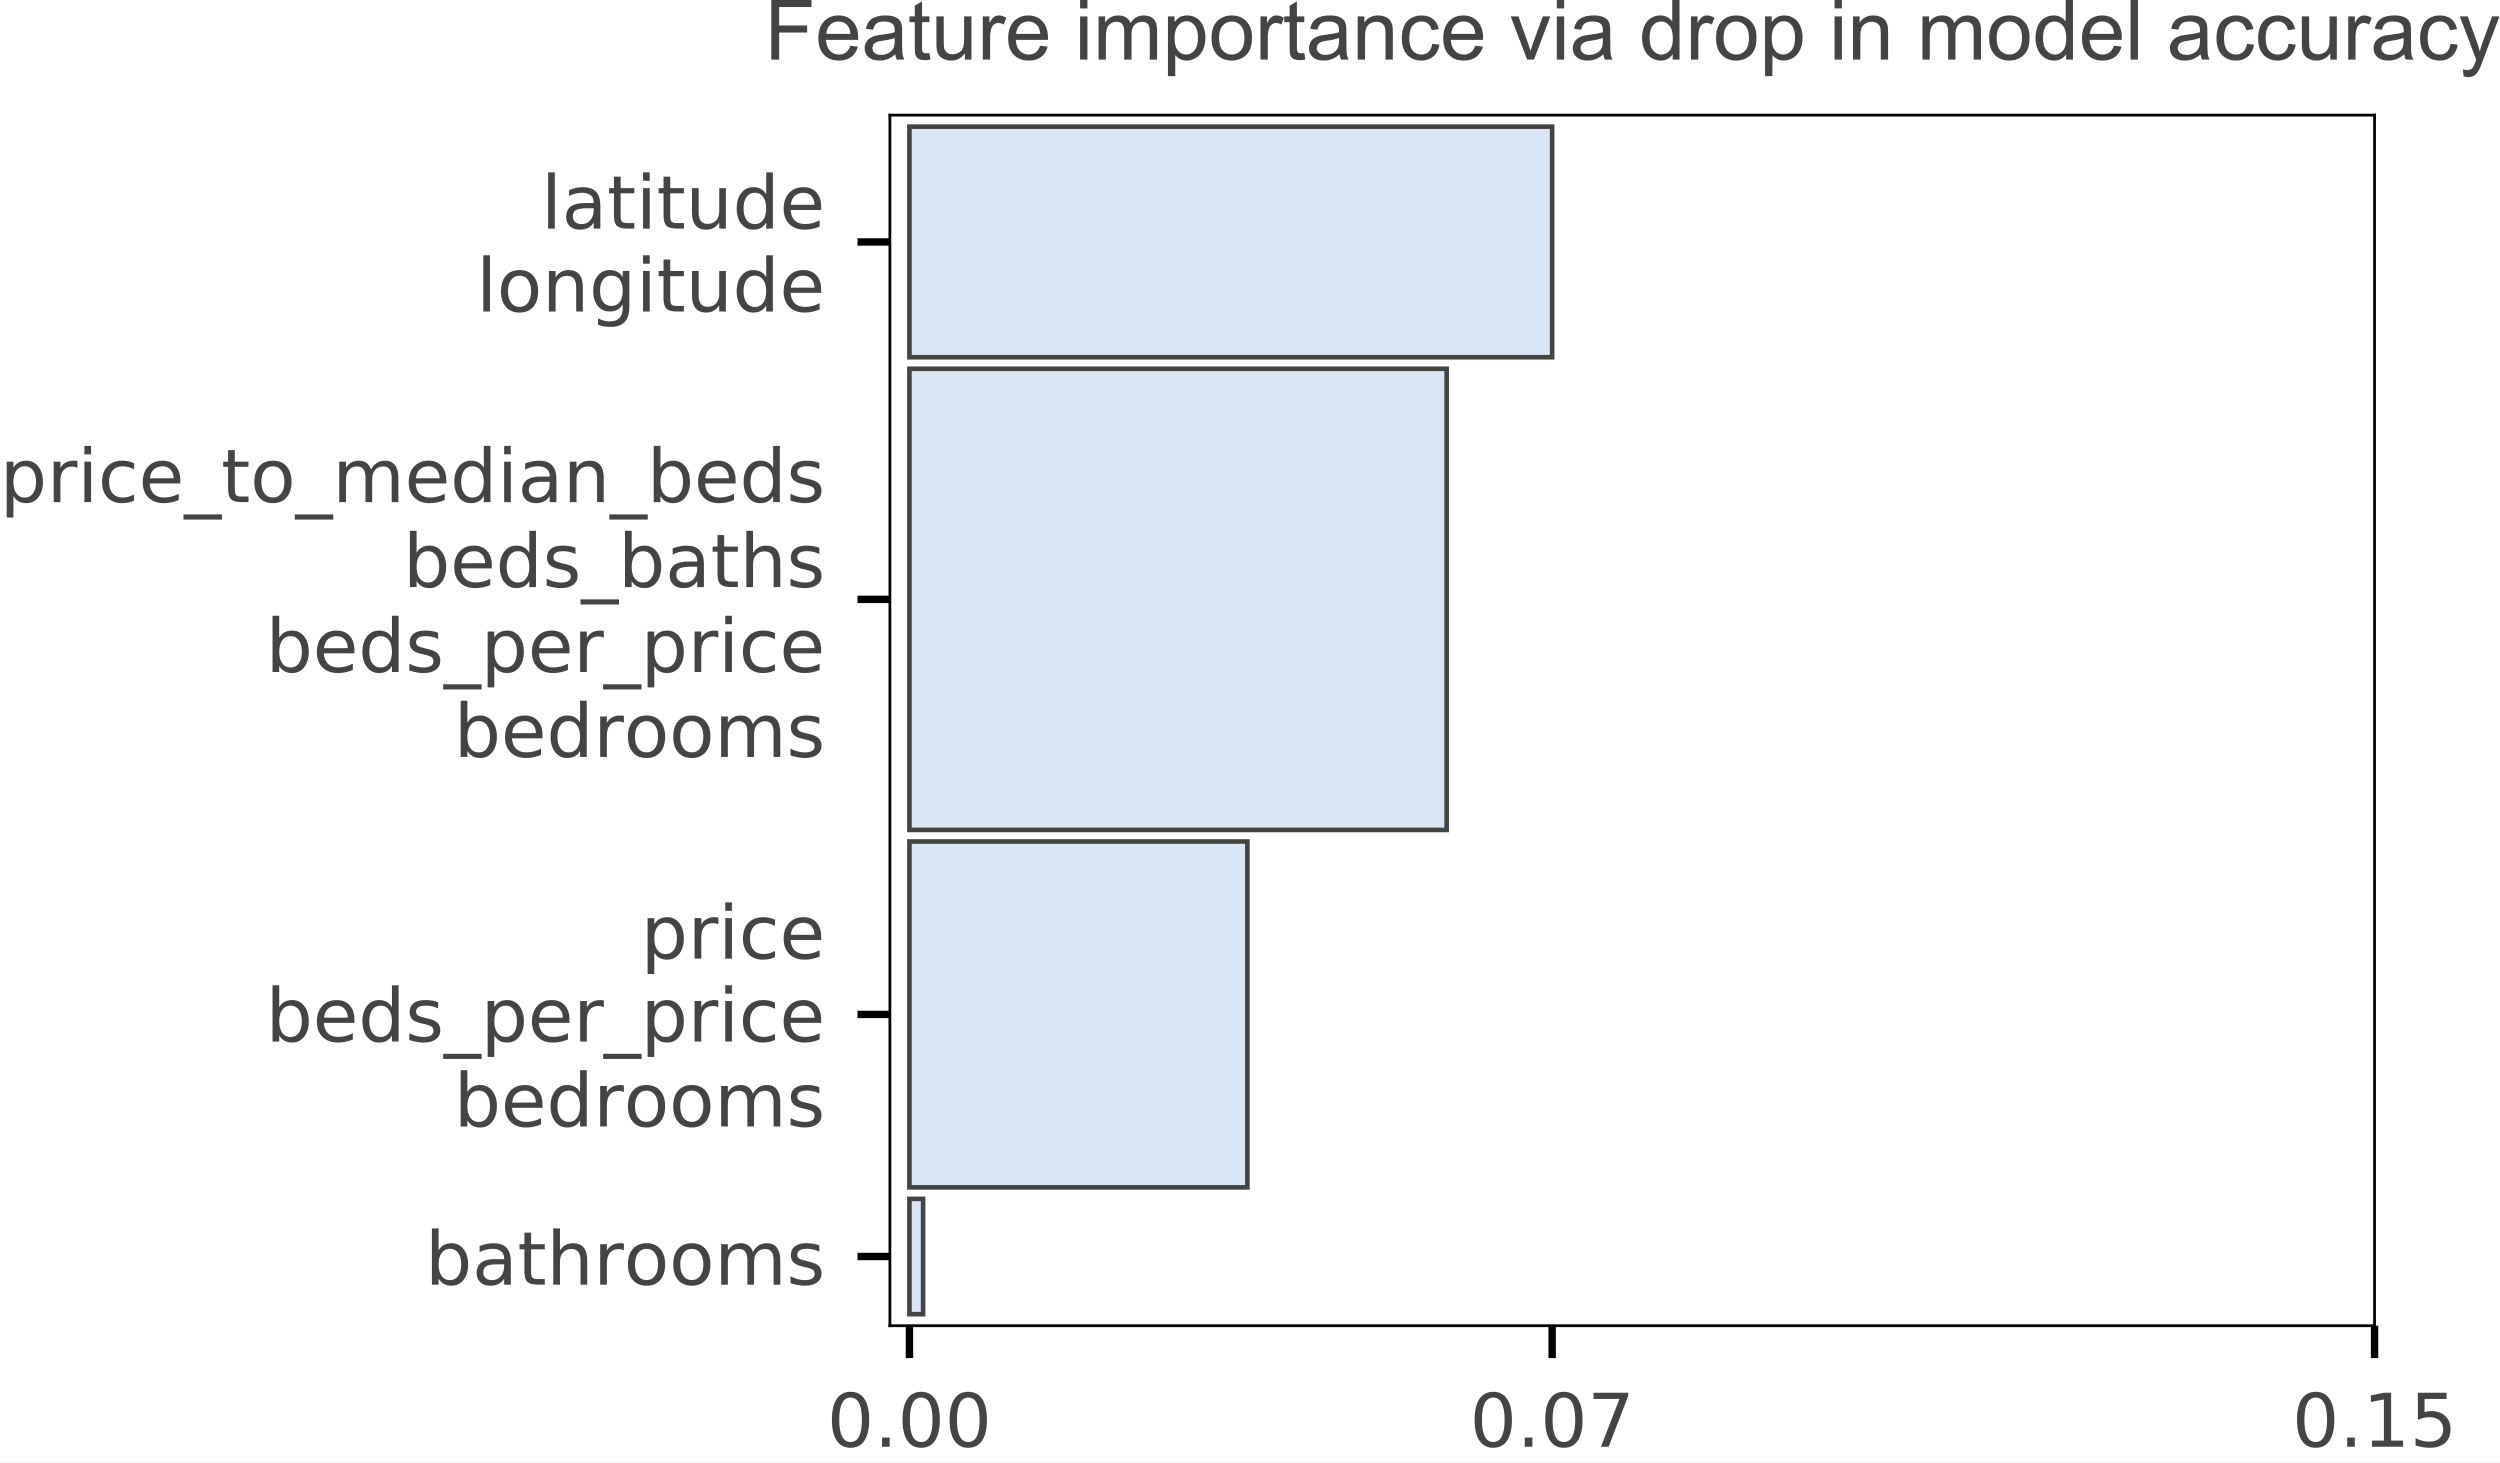
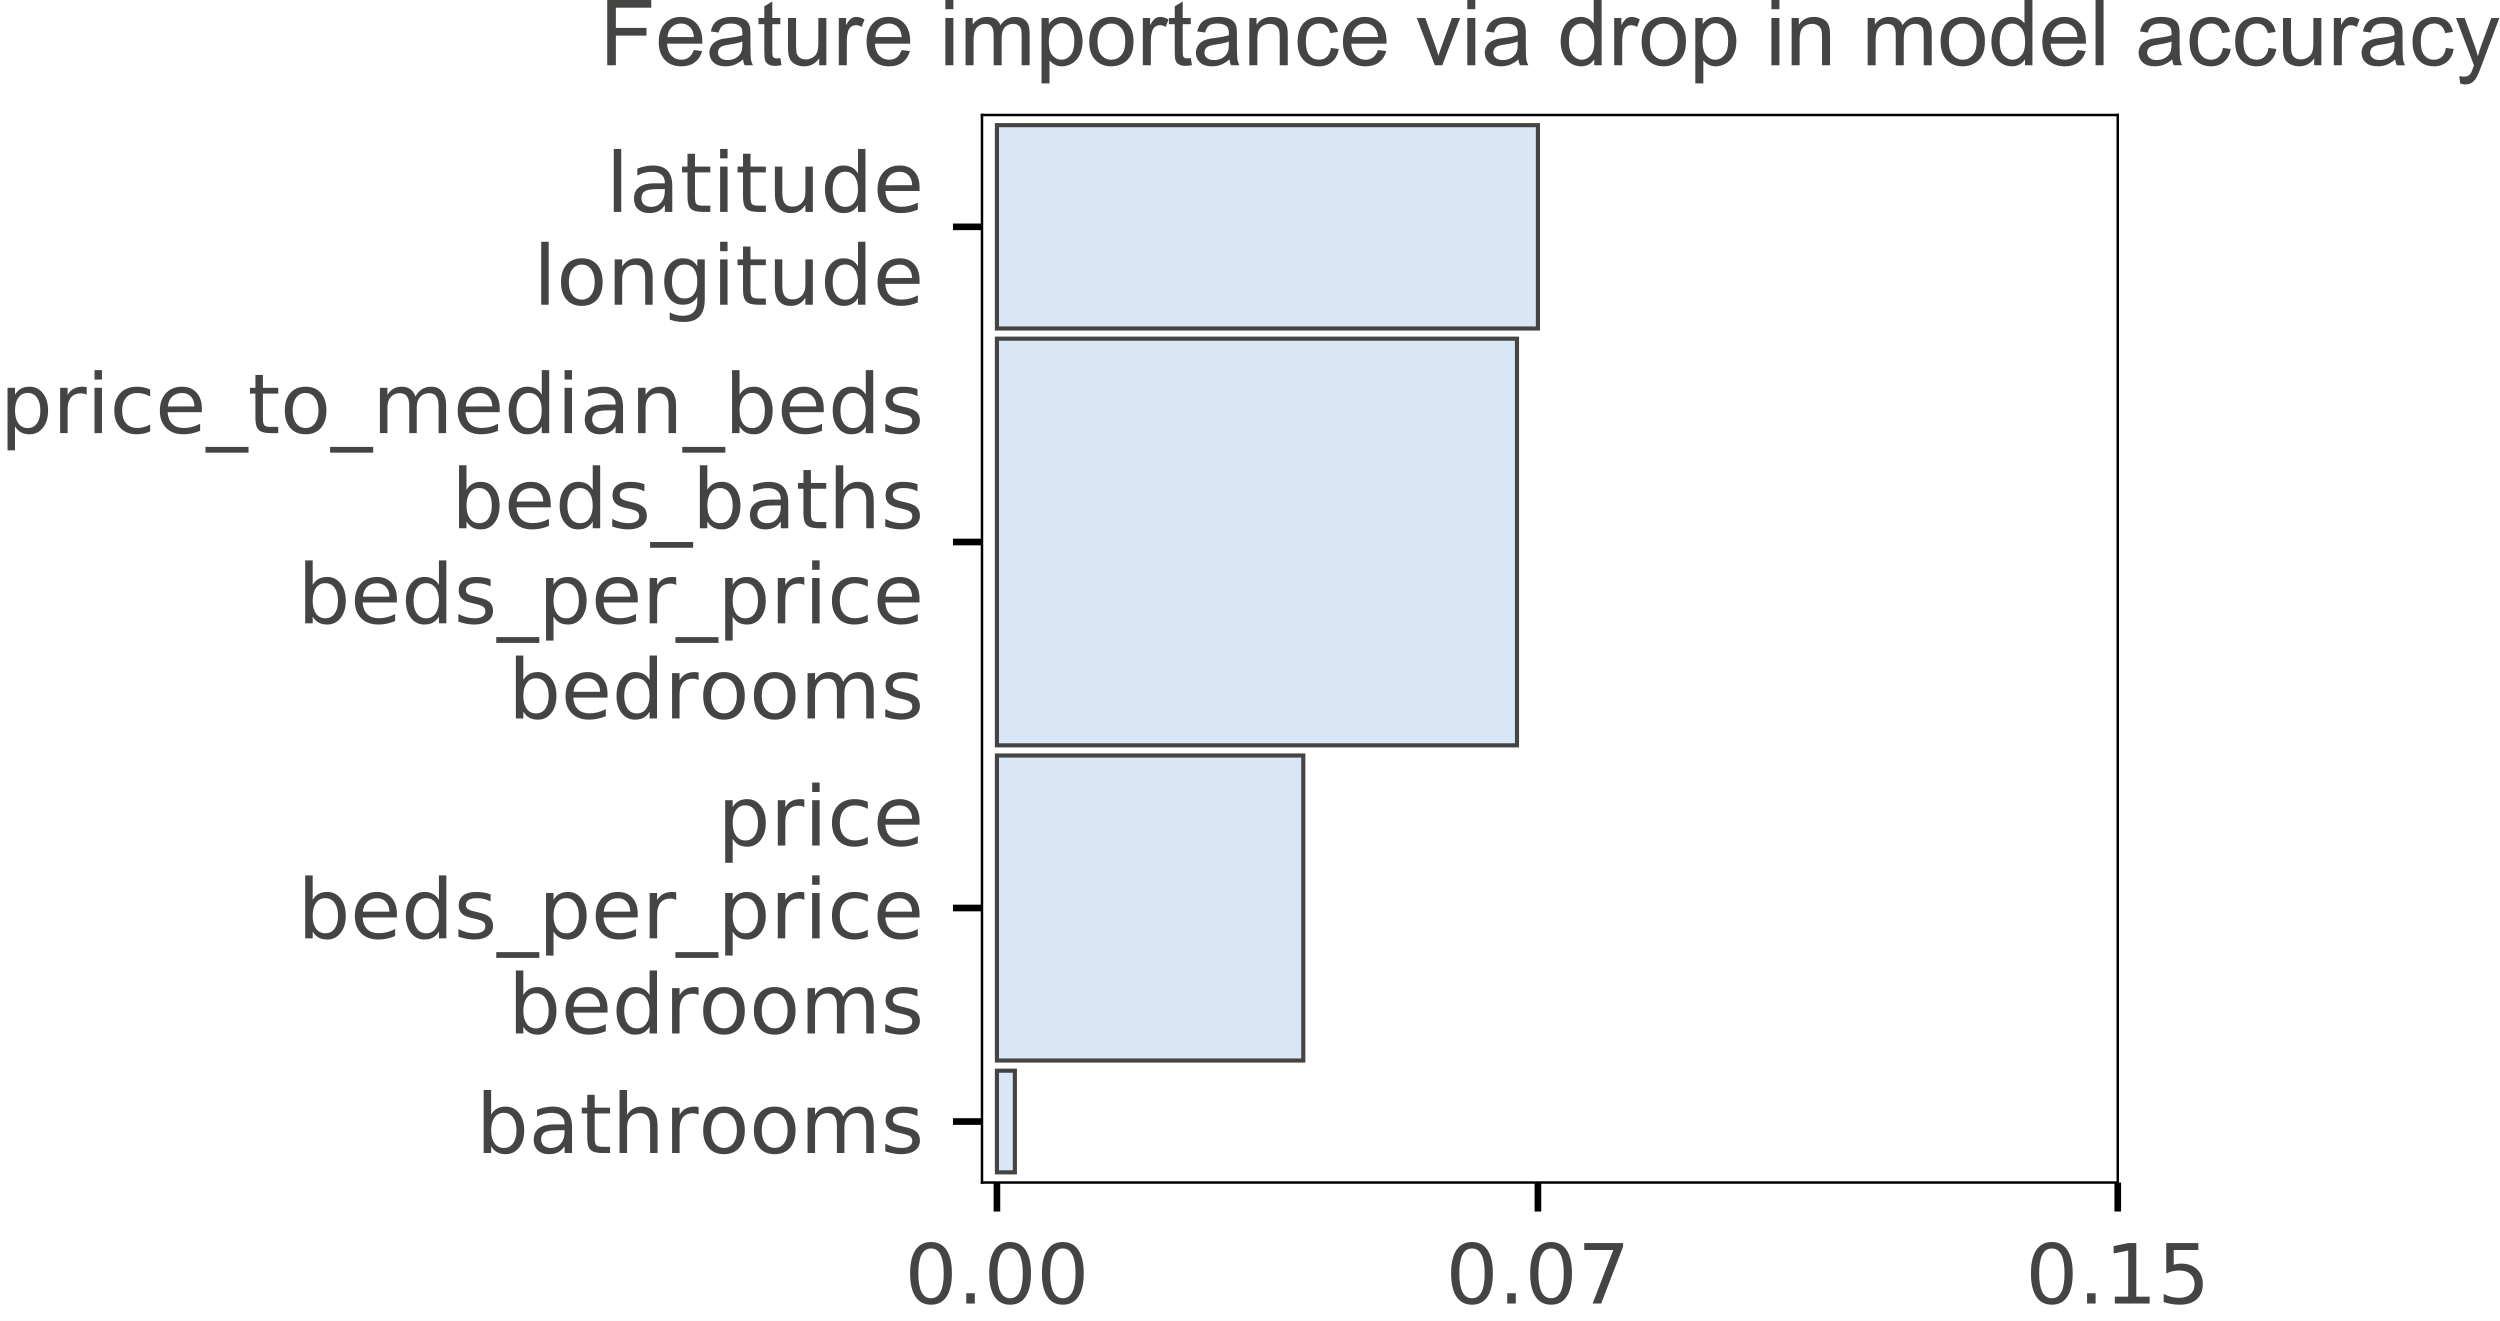
- <svg xmlns="http://www.w3.org/2000/svg" xmlns:xlink="http://www.w3.org/1999/xlink" height="158.025pt" version="1.1" viewBox="0 0 270.198 158.025" width="270.198pt">
+ <svg xmlns="http://www.w3.org/2000/svg" xmlns:xlink="http://www.w3.org/1999/xlink" height="159.345pt" version="1.1" viewBox="0 0 301.615 159.345" width="301.615pt">
  <defs>
    <style type="text/css">
*{stroke-linecap:butt;stroke-linejoin:round;}
  </style>
  </defs>
  <g id="figure_1">
    <g id="patch_1">
-       <path d="M 0 158.025  L 270.198 158.025  L 270.198 0  L 0 0  z " style="fill:#ffffff;" />
+       <path d="M 0 159.345  L 301.615 159.345  L 301.615 0  L 0 0  z " style="fill:#ffffff;" />
    </g>
    <g id="axes_1">
      <g id="patch_2">
-         <path d="M 96.179 143.282  L 256.641 143.282  L 256.641 12.442  L 96.179 12.442  z " style="fill:#ffffff;" />
+         <path d="M 118.473 142.667  L 255.498 142.667  L 255.498 13.874  L 118.473 13.874  z " style="fill:#ffffff;" />
      </g>
      <g id="patch_3">
-         <path clip-path="url(#p65ffe3d704)" d="M 98.29 13.688  L 167.753 13.688  L 167.753 38.61  L 98.29 38.61  z " style="fill:#d9e6f5;stroke:#444443;stroke-linejoin:miter;stroke-width:0.5;" />
+         <path clip-path="url(#p3dad3e5106)" d="M 120.276 15.1  L 185.544 15.1  L 185.544 39.632  L 120.276 39.632  z " style="fill:#d9e6f5;stroke:#444443;stroke-linejoin:miter;stroke-width:0.5;" />
      </g>
      <g id="patch_4">
-         <path clip-path="url(#p65ffe3d704)" d="M 98.29 39.856  L 156.352 39.856  L 156.352 89.7  L 98.29 89.7  z " style="fill:#d9e6f5;stroke:#444443;stroke-linejoin:miter;stroke-width:0.5;" />
+         <path clip-path="url(#p3dad3e5106)" d="M 120.276 40.859  L 183.019 40.859  L 183.019 89.923  L 120.276 89.923  z " style="fill:#d9e6f5;stroke:#444443;stroke-linejoin:miter;stroke-width:0.5;" />
      </g>
      <g id="patch_5">
-         <path clip-path="url(#p65ffe3d704)" d="M 98.29 90.946  L 134.816 90.946  L 134.816 128.329  L 98.29 128.329  z " style="fill:#d9e6f5;stroke:#444443;stroke-linejoin:miter;stroke-width:0.5;" />
+         <path clip-path="url(#p3dad3e5106)" d="M 120.276 91.149  L 157.237 91.149  L 157.237 127.948  L 120.276 127.948  z " style="fill:#d9e6f5;stroke:#444443;stroke-linejoin:miter;stroke-width:0.5;" />
      </g>
      <g id="patch_6">
-         <path clip-path="url(#p65ffe3d704)" d="M 98.29 129.575  L 99.768 129.575  L 99.768 142.036  L 98.29 142.036  z " style="fill:#d9e6f5;stroke:#444443;stroke-linejoin:miter;stroke-width:0.5;" />
+         <path clip-path="url(#p3dad3e5106)" d="M 120.276 129.174  L 122.44 129.174  L 122.44 141.44  L 120.276 141.44  z " style="fill:#d9e6f5;stroke:#444443;stroke-linejoin:miter;stroke-width:0.5;" />
      </g>
      <g id="matplotlib.axis_1">
        <g id="xtick_1">
          <g id="line2d_1">
            <defs>
-               <path d="M 0 0  L 0 3.5  " id="m98c0cd7835" style="stroke:#000000;stroke-width:0.8;" />
-             </defs>
-             <g>
-               <use style="stroke:#000000;stroke-width:0.8;" x="98.29" xlink:href="#m98c0cd7835" y="143.282" />
+               <path d="M 0 0  L 0 3.5  " id="m9b9cb03429" style="stroke:#000000;stroke-width:0.8;" />
+             </defs>
+             <g>
+               <use style="stroke:#000000;stroke-width:0.8;" x="120.276" xlink:href="#m9b9cb03429" y="142.667" />
            </g>
          </g>
          <g id="text_1">
            <defs>
              <path d="M 31.781 66.406  Q 24.172 66.406 20.328 58.906  Q 16.5 51.422 16.5 36.375  Q 16.5 21.391 20.328 13.891  Q 24.172 6.391 31.781 6.391  Q 39.453 6.391 43.281 13.891  Q 47.125 21.391 47.125 36.375  Q 47.125 51.422 43.281 58.906  Q 39.453 66.406 31.781 66.406  z M 31.781 74.219  Q 44.047 74.219 50.516 64.516  Q 56.984 54.828 56.984 36.375  Q 56.984 17.969 50.516 8.266  Q 44.047 -1.422 31.781 -1.422  Q 19.531 -1.422 13.062 8.266  Q 6.594 17.969 6.594 36.375  Q 6.594 54.828 13.062 64.516  Q 19.531 74.219 31.781 74.219  z " id="DejaVuSans-30" />
              <path d="M 10.688 12.406  L 21 12.406  L 21 0  L 10.688 0  z " id="DejaVuSans-2e" />
            </defs>
-             <g style="fill:#444443;" transform="translate(89.38385 156.3608)scale(0.08 -0.08)">
+             <g style="fill:#444443;" transform="translate(109.1436 157.2652)scale(0.1 -0.1)">
              <use xlink:href="#DejaVuSans-30" />
              <use x="63.623" xlink:href="#DejaVuSans-2e" />
              <use x="95.41" xlink:href="#DejaVuSans-30" />
              <use x="159.033" xlink:href="#DejaVuSans-30" />
            </g>
          </g>
        </g>
        <g id="xtick_2">
          <g id="line2d_2">
            <g>
-               <use style="stroke:#000000;stroke-width:0.8;" x="167.753" xlink:href="#m98c0cd7835" y="143.282" />
+               <use style="stroke:#000000;stroke-width:0.8;" x="185.544" xlink:href="#m9b9cb03429" y="142.667" />
            </g>
          </g>
          <g id="text_2">
            <defs>
              <path d="M 8.203 72.906  L 55.078 72.906  L 55.078 68.703  L 28.609 0  L 18.312 0  L 43.219 64.594  L 8.203 64.594  z " id="DejaVuSans-37" />
            </defs>
-             <g style="fill:#444443;" transform="translate(158.8472 156.3608)scale(0.08 -0.08)">
+             <g style="fill:#444443;" transform="translate(174.4108 157.2652)scale(0.1 -0.1)">
              <use xlink:href="#DejaVuSans-30" />
              <use x="63.623" xlink:href="#DejaVuSans-2e" />
              <use x="95.41" xlink:href="#DejaVuSans-30" />
              <use x="159.033" xlink:href="#DejaVuSans-37" />
            </g>
          </g>
        </g>
        <g id="xtick_3">
          <g id="line2d_3">
            <g>
-               <use style="stroke:#000000;stroke-width:0.8;" x="256.641" xlink:href="#m98c0cd7835" y="143.282" />
+               <use style="stroke:#000000;stroke-width:0.8;" x="255.498" xlink:href="#m9b9cb03429" y="142.667" />
            </g>
          </g>
          <g id="text_3">
            <defs>
              <path d="M 12.406 8.297  L 28.516 8.297  L 28.516 63.922  L 10.984 60.406  L 10.984 69.391  L 28.422 72.906  L 38.281 72.906  L 38.281 8.297  L 54.391 8.297  L 54.391 0  L 12.406 0  z " id="DejaVuSans-31" />
              <path d="M 10.797 72.906  L 49.516 72.906  L 49.516 64.594  L 19.828 64.594  L 19.828 46.734  Q 21.969 47.469 24.109 47.828  Q 26.266 48.188 28.422 48.188  Q 40.625 48.188 47.75 41.5  Q 54.891 34.812 54.891 23.391  Q 54.891 11.625 47.562 5.094  Q 40.234 -1.422 26.906 -1.422  Q 22.312 -1.422 17.547 -0.641  Q 12.797 0.141 7.719 1.703  L 7.719 11.625  Q 12.109 9.234 16.797 8.062  Q 21.484 6.891 26.703 6.891  Q 35.156 6.891 40.078 11.328  Q 45.016 15.766 45.016 23.391  Q 45.016 31 40.078 35.438  Q 35.156 39.891 26.703 39.891  Q 22.75 39.891 18.812 39.016  Q 14.891 38.141 10.797 36.281  z " id="DejaVuSans-35" />
            </defs>
-             <g style="fill:#444443;" transform="translate(247.735 156.3608)scale(0.08 -0.08)">
+             <g style="fill:#444443;" transform="translate(244.3656 157.2652)scale(0.1 -0.1)">
              <use xlink:href="#DejaVuSans-30" />
              <use x="63.623" xlink:href="#DejaVuSans-2e" />
              <use x="95.41" xlink:href="#DejaVuSans-31" />
              <use x="159.033" xlink:href="#DejaVuSans-35" />
            </g>
          </g>
        </g>
      </g>
      <g id="matplotlib.axis_2">
        <g id="ytick_1">
          <g id="line2d_4">
            <defs>
-               <path d="M 0 0  L -3.5 0  " id="md4b5f96094" style="stroke:#000000;stroke-width:0.8;" />
-             </defs>
-             <g>
-               <use style="stroke:#000000;stroke-width:0.8;" x="96.179" xlink:href="#md4b5f96094" y="26.149" />
+               <path d="M 0 0  L -3.5 0  " id="ma71570e61f" style="stroke:#000000;stroke-width:0.8;" />
+             </defs>
+             <g>
+               <use style="stroke:#000000;stroke-width:0.8;" x="118.473" xlink:href="#ma71570e61f" y="27.366" />
            </g>
          </g>
          <g id="text_4">
            <defs>
              <path d="M 9.422 75.984  L 18.406 75.984  L 18.406 0  L 9.422 0  z " id="DejaVuSans-6c" />
              <path d="M 34.281 27.484  Q 23.391 27.484 19.188 25  Q 14.984 22.516 14.984 16.5  Q 14.984 11.719 18.141 8.906  Q 21.297 6.109 26.703 6.109  Q 34.188 6.109 38.703 11.406  Q 43.219 16.703 43.219 25.484  L 43.219 27.484  z M 52.203 31.203  L 52.203 0  L 43.219 0  L 43.219 8.297  Q 40.141 3.328 35.547 0.953  Q 30.953 -1.422 24.312 -1.422  Q 15.922 -1.422 10.953 3.297  Q 6 8.016 6 15.922  Q 6 25.141 12.172 29.828  Q 18.359 34.516 30.609 34.516  L 43.219 34.516  L 43.219 35.406  Q 43.219 41.609 39.141 45  Q 35.062 48.391 27.688 48.391  Q 23 48.391 18.547 47.266  Q 14.109 46.141 10.016 43.891  L 10.016 52.203  Q 14.938 54.109 19.578 55.047  Q 24.219 56 28.609 56  Q 40.484 56 46.344 49.844  Q 52.203 43.703 52.203 31.203  z " id="DejaVuSans-61" />
              <path d="M 18.312 70.219  L 18.312 54.688  L 36.812 54.688  L 36.812 47.703  L 18.312 47.703  L 18.312 18.016  Q 18.312 11.328 20.141 9.422  Q 21.969 7.516 27.594 7.516  L 36.812 7.516  L 36.812 0  L 27.594 0  Q 17.188 0 13.234 3.875  Q 9.281 7.766 9.281 18.016  L 9.281 47.703  L 2.688 47.703  L 2.688 54.688  L 9.281 54.688  L 9.281 70.219  z " id="DejaVuSans-74" />
              <path d="M 9.422 54.688  L 18.406 54.688  L 18.406 0  L 9.422 0  z M 9.422 75.984  L 18.406 75.984  L 18.406 64.594  L 9.422 64.594  z " id="DejaVuSans-69" />
              <path d="M 8.5 21.578  L 8.5 54.688  L 17.484 54.688  L 17.484 21.922  Q 17.484 14.156 20.5 10.266  Q 23.531 6.391 29.594 6.391  Q 36.859 6.391 41.078 11.031  Q 45.312 15.672 45.312 23.688  L 45.312 54.688  L 54.297 54.688  L 54.297 0  L 45.312 0  L 45.312 8.406  Q 42.047 3.422 37.719 1  Q 33.406 -1.422 27.688 -1.422  Q 18.266 -1.422 13.375 4.438  Q 8.5 10.297 8.5 21.578  z M 31.109 56  z " id="DejaVuSans-75" />
              <path d="M 45.406 46.391  L 45.406 75.984  L 54.391 75.984  L 54.391 0  L 45.406 0  L 45.406 8.203  Q 42.578 3.328 38.25 0.953  Q 33.938 -1.422 27.875 -1.422  Q 17.969 -1.422 11.734 6.484  Q 5.516 14.406 5.516 27.297  Q 5.516 40.188 11.734 48.094  Q 17.969 56 27.875 56  Q 33.938 56 38.25 53.625  Q 42.578 51.266 45.406 46.391  z M 14.797 27.297  Q 14.797 17.391 18.875 11.75  Q 22.953 6.109 30.078 6.109  Q 37.203 6.109 41.297 11.75  Q 45.406 17.391 45.406 27.297  Q 45.406 37.203 41.297 42.844  Q 37.203 48.484 30.078 48.484  Q 22.953 48.484 18.875 42.844  Q 14.797 37.203 14.797 27.297  z " id="DejaVuSans-64" />
              <path d="M 56.203 29.594  L 56.203 25.203  L 14.891 25.203  Q 15.484 15.922 20.484 11.062  Q 25.484 6.203 34.422 6.203  Q 39.594 6.203 44.453 7.469  Q 49.312 8.734 54.109 11.281  L 54.109 2.781  Q 49.266 0.734 44.188 -0.344  Q 39.109 -1.422 33.891 -1.422  Q 20.797 -1.422 13.156 6.188  Q 5.516 13.812 5.516 26.812  Q 5.516 40.234 12.766 48.109  Q 20.016 56 32.328 56  Q 43.359 56 49.781 48.891  Q 56.203 41.797 56.203 29.594  z M 47.219 32.234  Q 47.125 39.594 43.094 43.984  Q 39.062 48.391 32.422 48.391  Q 24.906 48.391 20.391 44.141  Q 15.875 39.891 15.188 32.172  z " id="DejaVuSans-65" />
            </defs>
-             <g style="fill:#444443;" transform="translate(58.4875 24.70933)scale(0.08 -0.08)">
+             <g style="fill:#444443;" transform="translate(73.10938 25.56652)scale(0.1 -0.1)">
              <use xlink:href="#DejaVuSans-6c" />
              <use x="27.783" xlink:href="#DejaVuSans-61" />
              <use x="89.062" xlink:href="#DejaVuSans-74" />
              <use x="128.271" xlink:href="#DejaVuSans-69" />
              <use x="156.055" xlink:href="#DejaVuSans-74" />
              <use x="195.264" xlink:href="#DejaVuSans-75" />
              <use x="258.643" xlink:href="#DejaVuSans-64" />
              <use x="322.119" xlink:href="#DejaVuSans-65" />
            </g>
            <defs>
              <path d="M 30.609 48.391  Q 23.391 48.391 19.188 42.75  Q 14.984 37.109 14.984 27.297  Q 14.984 17.484 19.156 11.844  Q 23.344 6.203 30.609 6.203  Q 37.797 6.203 41.984 11.859  Q 46.188 17.531 46.188 27.297  Q 46.188 37.016 41.984 42.703  Q 37.797 48.391 30.609 48.391  z M 30.609 56  Q 42.328 56 49.016 48.375  Q 55.719 40.766 55.719 27.297  Q 55.719 13.875 49.016 6.219  Q 42.328 -1.422 30.609 -1.422  Q 18.844 -1.422 12.172 6.219  Q 5.516 13.875 5.516 27.297  Q 5.516 40.766 12.172 48.375  Q 18.844 56 30.609 56  z " id="DejaVuSans-6f" />
              <path d="M 54.891 33.016  L 54.891 0  L 45.906 0  L 45.906 32.719  Q 45.906 40.484 42.875 44.328  Q 39.844 48.188 33.797 48.188  Q 26.516 48.188 22.312 43.547  Q 18.109 38.922 18.109 30.906  L 18.109 0  L 9.078 0  L 9.078 54.688  L 18.109 54.688  L 18.109 46.188  Q 21.344 51.125 25.703 53.562  Q 30.078 56 35.797 56  Q 45.219 56 50.047 50.172  Q 54.891 44.344 54.891 33.016  z " id="DejaVuSans-6e" />
              <path d="M 45.406 27.984  Q 45.406 37.75 41.375 43.109  Q 37.359 48.484 30.078 48.484  Q 22.859 48.484 18.828 43.109  Q 14.797 37.75 14.797 27.984  Q 14.797 18.266 18.828 12.891  Q 22.859 7.516 30.078 7.516  Q 37.359 7.516 41.375 12.891  Q 45.406 18.266 45.406 27.984  z M 54.391 6.781  Q 54.391 -7.172 48.188 -13.984  Q 42 -20.797 29.203 -20.797  Q 24.469 -20.797 20.266 -20.094  Q 16.062 -19.391 12.109 -17.922  L 12.109 -9.188  Q 16.062 -11.328 19.922 -12.344  Q 23.781 -13.375 27.781 -13.375  Q 36.625 -13.375 41.016 -8.766  Q 45.406 -4.156 45.406 5.172  L 45.406 9.625  Q 42.625 4.781 38.281 2.391  Q 33.938 0 27.875 0  Q 17.828 0 11.672 7.656  Q 5.516 15.328 5.516 27.984  Q 5.516 40.672 11.672 48.328  Q 17.828 56 27.875 56  Q 33.938 56 38.281 53.609  Q 42.625 51.219 45.406 46.391  L 45.406 54.688  L 54.391 54.688  z " id="DejaVuSans-67" />
            </defs>
-             <g style="fill:#444443;" transform="translate(51.4825 33.66758)scale(0.08 -0.08)">
+             <g style="fill:#444443;" transform="translate(64.35313 36.76433)scale(0.1 -0.1)">
              <use xlink:href="#DejaVuSans-6c" />
              <use x="27.783" xlink:href="#DejaVuSans-6f" />
              <use x="88.965" xlink:href="#DejaVuSans-6e" />
              <use x="152.344" xlink:href="#DejaVuSans-67" />
              <use x="215.82" xlink:href="#DejaVuSans-69" />
              <use x="243.604" xlink:href="#DejaVuSans-74" />
              <use x="282.812" xlink:href="#DejaVuSans-75" />
              <use x="346.191" xlink:href="#DejaVuSans-64" />
              <use x="409.668" xlink:href="#DejaVuSans-65" />
            </g>
          </g>
        </g>
        <g id="ytick_2">
          <g id="line2d_5">
            <g>
-               <use style="stroke:#000000;stroke-width:0.8;" x="96.179" xlink:href="#md4b5f96094" y="64.778" />
+               <use style="stroke:#000000;stroke-width:0.8;" x="118.473" xlink:href="#ma71570e61f" y="65.391" />
            </g>
          </g>
          <g id="text_5">
            <defs>
              <path d="M 18.109 8.203  L 18.109 -20.797  L 9.078 -20.797  L 9.078 54.688  L 18.109 54.688  L 18.109 46.391  Q 20.953 51.266 25.266 53.625  Q 29.594 56 35.594 56  Q 45.562 56 51.781 48.094  Q 58.016 40.188 58.016 27.297  Q 58.016 14.406 51.781 6.484  Q 45.562 -1.422 35.594 -1.422  Q 29.594 -1.422 25.266 0.953  Q 20.953 3.328 18.109 8.203  z M 48.688 27.297  Q 48.688 37.203 44.609 42.844  Q 40.531 48.484 33.406 48.484  Q 26.266 48.484 22.188 42.844  Q 18.109 37.203 18.109 27.297  Q 18.109 17.391 22.188 11.75  Q 26.266 6.109 33.406 6.109  Q 40.531 6.109 44.609 11.75  Q 48.688 17.391 48.688 27.297  z " id="DejaVuSans-70" />
              <path d="M 41.109 46.297  Q 39.594 47.172 37.812 47.578  Q 36.031 48 33.891 48  Q 26.266 48 22.188 43.047  Q 18.109 38.094 18.109 28.812  L 18.109 0  L 9.078 0  L 9.078 54.688  L 18.109 54.688  L 18.109 46.188  Q 20.953 51.172 25.484 53.578  Q 30.031 56 36.531 56  Q 37.453 56 38.578 55.875  Q 39.703 55.766 41.062 55.516  z " id="DejaVuSans-72" />
              <path d="M 48.781 52.594  L 48.781 44.188  Q 44.969 46.297 41.141 47.344  Q 37.312 48.391 33.406 48.391  Q 24.656 48.391 19.812 42.844  Q 14.984 37.312 14.984 27.297  Q 14.984 17.281 19.812 11.734  Q 24.656 6.203 33.406 6.203  Q 37.312 6.203 41.141 7.25  Q 44.969 8.297 48.781 10.406  L 48.781 2.094  Q 45.016 0.344 40.984 -0.531  Q 36.969 -1.422 32.422 -1.422  Q 20.062 -1.422 12.781 6.344  Q 5.516 14.109 5.516 27.297  Q 5.516 40.672 12.859 48.328  Q 20.219 56 33.016 56  Q 37.156 56 41.109 55.141  Q 45.062 54.297 48.781 52.594  z " id="DejaVuSans-63" />
              <path d="M 50.984 -16.609  L 50.984 -23.578  L -0.984 -23.578  L -0.984 -16.609  z " id="DejaVuSans-5f" />
              <path d="M 52 44.188  Q 55.375 50.25 60.062 53.125  Q 64.75 56 71.094 56  Q 79.641 56 84.281 50.016  Q 88.922 44.047 88.922 33.016  L 88.922 0  L 79.891 0  L 79.891 32.719  Q 79.891 40.578 77.094 44.375  Q 74.312 48.188 68.609 48.188  Q 61.625 48.188 57.562 43.547  Q 53.516 38.922 53.516 30.906  L 53.516 0  L 44.484 0  L 44.484 32.719  Q 44.484 40.625 41.703 44.406  Q 38.922 48.188 33.109 48.188  Q 26.219 48.188 22.156 43.531  Q 18.109 38.875 18.109 30.906  L 18.109 0  L 9.078 0  L 9.078 54.688  L 18.109 54.688  L 18.109 46.188  Q 21.188 51.219 25.484 53.609  Q 29.781 56 35.688 56  Q 41.656 56 45.828 52.969  Q 50 49.953 52 44.188  z " id="DejaVuSans-6d" />
              <path d="M 48.688 27.297  Q 48.688 37.203 44.609 42.844  Q 40.531 48.484 33.406 48.484  Q 26.266 48.484 22.188 42.844  Q 18.109 37.203 18.109 27.297  Q 18.109 17.391 22.188 11.75  Q 26.266 6.109 33.406 6.109  Q 40.531 6.109 44.609 11.75  Q 48.688 17.391 48.688 27.297  z M 18.109 46.391  Q 20.953 51.266 25.266 53.625  Q 29.594 56 35.594 56  Q 45.562 56 51.781 48.094  Q 58.016 40.188 58.016 27.297  Q 58.016 14.406 51.781 6.484  Q 45.562 -1.422 35.594 -1.422  Q 29.594 -1.422 25.266 0.953  Q 20.953 3.328 18.109 8.203  L 18.109 0  L 9.078 0  L 9.078 75.984  L 18.109 75.984  z " id="DejaVuSans-62" />
              <path d="M 44.281 53.078  L 44.281 44.578  Q 40.484 46.531 36.375 47.5  Q 32.281 48.484 27.875 48.484  Q 21.188 48.484 17.844 46.438  Q 14.5 44.391 14.5 40.281  Q 14.5 37.156 16.891 35.375  Q 19.281 33.594 26.516 31.984  L 29.594 31.297  Q 39.156 29.25 43.188 25.516  Q 47.219 21.781 47.219 15.094  Q 47.219 7.469 41.188 3.016  Q 35.156 -1.422 24.609 -1.422  Q 20.219 -1.422 15.453 -0.562  Q 10.688 0.297 5.422 2  L 5.422 11.281  Q 10.406 8.688 15.234 7.391  Q 20.062 6.109 24.812 6.109  Q 31.156 6.109 34.562 8.281  Q 37.984 10.453 37.984 14.406  Q 37.984 18.062 35.516 20.016  Q 33.062 21.969 24.703 23.781  L 21.578 24.516  Q 13.234 26.266 9.516 29.906  Q 5.812 33.547 5.812 39.891  Q 5.812 47.609 11.281 51.797  Q 16.75 56 26.812 56  Q 31.781 56 36.172 55.266  Q 40.578 54.547 44.281 53.078  z " id="DejaVuSans-73" />
            </defs>
-             <g style="fill:#444443;" transform="translate(0 54.26878)scale(0.08 -0.08)">
+             <g style="fill:#444443;" transform="translate(0 52.25428)scale(0.1 -0.1)">
              <use xlink:href="#DejaVuSans-70" />
              <use x="63.477" xlink:href="#DejaVuSans-72" />
              <use x="104.59" xlink:href="#DejaVuSans-69" />
              <use x="132.373" xlink:href="#DejaVuSans-63" />
              <use x="187.354" xlink:href="#DejaVuSans-65" />
              <use x="248.877" xlink:href="#DejaVuSans-5f" />
              <use x="298.877" xlink:href="#DejaVuSans-74" />
              <use x="338.086" xlink:href="#DejaVuSans-6f" />
              <use x="399.268" xlink:href="#DejaVuSans-5f" />
              <use x="449.268" xlink:href="#DejaVuSans-6d" />
              <use x="546.68" xlink:href="#DejaVuSans-65" />
              <use x="608.203" xlink:href="#DejaVuSans-64" />
              <use x="671.68" xlink:href="#DejaVuSans-69" />
              <use x="699.463" xlink:href="#DejaVuSans-61" />
              <use x="760.742" xlink:href="#DejaVuSans-6e" />
              <use x="824.121" xlink:href="#DejaVuSans-5f" />
              <use x="874.121" xlink:href="#DejaVuSans-62" />
              <use x="937.598" xlink:href="#DejaVuSans-65" />
              <use x="999.121" xlink:href="#DejaVuSans-64" />
              <use x="1062.598" xlink:href="#DejaVuSans-73" />
            </g>
            <defs>
              <path d="M 54.891 33.016  L 54.891 0  L 45.906 0  L 45.906 32.719  Q 45.906 40.484 42.875 44.328  Q 39.844 48.188 33.797 48.188  Q 26.516 48.188 22.312 43.547  Q 18.109 38.922 18.109 30.906  L 18.109 0  L 9.078 0  L 9.078 75.984  L 18.109 75.984  L 18.109 46.188  Q 21.344 51.125 25.703 53.562  Q 30.078 56 35.797 56  Q 45.219 56 50.047 50.172  Q 54.891 44.344 54.891 33.016  z " id="DejaVuSans-68" />
            </defs>
-             <g style="fill:#444443;" transform="translate(43.57625 63.44953)scale(0.08 -0.08)">
+             <g style="fill:#444443;" transform="translate(54.47031 63.73022)scale(0.1 -0.1)">
              <use xlink:href="#DejaVuSans-62" />
              <use x="63.477" xlink:href="#DejaVuSans-65" />
              <use x="125" xlink:href="#DejaVuSans-64" />
              <use x="188.477" xlink:href="#DejaVuSans-73" />
              <use x="240.576" xlink:href="#DejaVuSans-5f" />
              <use x="290.576" xlink:href="#DejaVuSans-62" />
              <use x="354.053" xlink:href="#DejaVuSans-61" />
              <use x="415.332" xlink:href="#DejaVuSans-74" />
              <use x="454.541" xlink:href="#DejaVuSans-68" />
              <use x="517.92" xlink:href="#DejaVuSans-73" />
            </g>
-             <g style="fill:#444443;" transform="translate(28.73 72.63028)scale(0.08 -0.08)">
+             <g style="fill:#444443;" transform="translate(35.9125 75.20616)scale(0.1 -0.1)">
              <use xlink:href="#DejaVuSans-62" />
              <use x="63.477" xlink:href="#DejaVuSans-65" />
              <use x="125" xlink:href="#DejaVuSans-64" />
              <use x="188.477" xlink:href="#DejaVuSans-73" />
              <use x="240.576" xlink:href="#DejaVuSans-5f" />
              <use x="290.576" xlink:href="#DejaVuSans-70" />
              <use x="354.053" xlink:href="#DejaVuSans-65" />
              <use x="415.576" xlink:href="#DejaVuSans-72" />
              <use x="456.689" xlink:href="#DejaVuSans-5f" />
              <use x="506.689" xlink:href="#DejaVuSans-70" />
              <use x="570.166" xlink:href="#DejaVuSans-72" />
              <use x="611.279" xlink:href="#DejaVuSans-69" />
              <use x="639.062" xlink:href="#DejaVuSans-63" />
              <use x="694.043" xlink:href="#DejaVuSans-65" />
            </g>
-             <g style="fill:#444443;" transform="translate(49.0625 81.81103)scale(0.08 -0.08)">
+             <g style="fill:#444443;" transform="translate(61.32812 86.68209)scale(0.1 -0.1)">
              <use xlink:href="#DejaVuSans-62" />
              <use x="63.477" xlink:href="#DejaVuSans-65" />
              <use x="125" xlink:href="#DejaVuSans-64" />
              <use x="188.477" xlink:href="#DejaVuSans-72" />
              <use x="229.559" xlink:href="#DejaVuSans-6f" />
              <use x="290.74" xlink:href="#DejaVuSans-6f" />
              <use x="351.922" xlink:href="#DejaVuSans-6d" />
              <use x="449.334" xlink:href="#DejaVuSans-73" />
            </g>
          </g>
        </g>
        <g id="ytick_3">
          <g id="line2d_6">
            <g>
-               <use style="stroke:#000000;stroke-width:0.8;" x="96.179" xlink:href="#md4b5f96094" y="109.637" />
+               <use style="stroke:#000000;stroke-width:0.8;" x="118.473" xlink:href="#ma71570e61f" y="109.548" />
            </g>
          </g>
          <g id="text_6">
-             <g style="fill:#444443;" transform="translate(69.2675 103.6073)scale(0.08 -0.08)">
+             <g style="fill:#444443;" transform="translate(86.58437 102.0108)scale(0.1 -0.1)">
              <use xlink:href="#DejaVuSans-70" />
              <use x="63.477" xlink:href="#DejaVuSans-72" />
              <use x="104.59" xlink:href="#DejaVuSans-69" />
              <use x="132.373" xlink:href="#DejaVuSans-63" />
              <use x="187.354" xlink:href="#DejaVuSans-65" />
            </g>
-             <g style="fill:#444443;" transform="translate(28.73 112.5656)scale(0.08 -0.08)">
+             <g style="fill:#444443;" transform="translate(35.9125 113.2086)scale(0.1 -0.1)">
              <use xlink:href="#DejaVuSans-62" />
              <use x="63.477" xlink:href="#DejaVuSans-65" />
              <use x="125" xlink:href="#DejaVuSans-64" />
              <use x="188.477" xlink:href="#DejaVuSans-73" />
              <use x="240.576" xlink:href="#DejaVuSans-5f" />
              <use x="290.576" xlink:href="#DejaVuSans-70" />
              <use x="354.053" xlink:href="#DejaVuSans-65" />
              <use x="415.576" xlink:href="#DejaVuSans-72" />
              <use x="456.689" xlink:href="#DejaVuSans-5f" />
              <use x="506.689" xlink:href="#DejaVuSans-70" />
              <use x="570.166" xlink:href="#DejaVuSans-72" />
              <use x="611.279" xlink:href="#DejaVuSans-69" />
              <use x="639.062" xlink:href="#DejaVuSans-63" />
              <use x="694.043" xlink:href="#DejaVuSans-65" />
            </g>
-             <g style="fill:#444443;" transform="translate(49.0625 121.7463)scale(0.08 -0.08)">
+             <g style="fill:#444443;" transform="translate(61.32812 124.6846)scale(0.1 -0.1)">
              <use xlink:href="#DejaVuSans-62" />
              <use x="63.477" xlink:href="#DejaVuSans-65" />
              <use x="125" xlink:href="#DejaVuSans-64" />
              <use x="188.477" xlink:href="#DejaVuSans-72" />
              <use x="229.559" xlink:href="#DejaVuSans-6f" />
              <use x="290.74" xlink:href="#DejaVuSans-6f" />
              <use x="351.922" xlink:href="#DejaVuSans-6d" />
              <use x="449.334" xlink:href="#DejaVuSans-73" />
            </g>
          </g>
        </g>
        <g id="ytick_4">
          <g id="line2d_7">
            <g>
-               <use style="stroke:#000000;stroke-width:0.8;" x="96.179" xlink:href="#md4b5f96094" y="135.805" />
+               <use style="stroke:#000000;stroke-width:0.8;" x="118.473" xlink:href="#ma71570e61f" y="135.307" />
            </g>
          </g>
          <g id="text_7">
-             <g style="fill:#444443;" transform="translate(45.955 138.8448)scale(0.08 -0.08)">
+             <g style="fill:#444443;" transform="translate(57.44375 139.1063)scale(0.1 -0.1)">
              <use xlink:href="#DejaVuSans-62" />
              <use x="63.477" xlink:href="#DejaVuSans-61" />
              <use x="124.756" xlink:href="#DejaVuSans-74" />
              <use x="163.965" xlink:href="#DejaVuSans-68" />
              <use x="227.344" xlink:href="#DejaVuSans-72" />
              <use x="268.426" xlink:href="#DejaVuSans-6f" />
              <use x="329.607" xlink:href="#DejaVuSans-6f" />
              <use x="390.789" xlink:href="#DejaVuSans-6d" />
              <use x="488.201" xlink:href="#DejaVuSans-73" />
            </g>
          </g>
        </g>
      </g>
      <g id="patch_7">
-         <path d="M 96.179 143.282  L 96.179 12.442  " style="fill:none;stroke:#000000;stroke-linecap:square;stroke-linejoin:miter;stroke-width:0.3;" />
+         <path d="M 118.473 142.667  L 118.473 13.874  " style="fill:none;stroke:#000000;stroke-linecap:square;stroke-linejoin:miter;stroke-width:0.3;" />
      </g>
      <g id="patch_8">
-         <path d="M 256.641 143.282  L 256.641 12.442  " style="fill:none;stroke:#000000;stroke-linecap:square;stroke-linejoin:miter;stroke-width:0.3;" />
+         <path d="M 255.498 142.667  L 255.498 13.874  " style="fill:none;stroke:#000000;stroke-linecap:square;stroke-linejoin:miter;stroke-width:0.3;" />
      </g>
      <g id="patch_9">
-         <path d="M 96.179 143.282  L 256.641 143.282  " style="fill:none;stroke:#000000;stroke-linecap:square;stroke-linejoin:miter;stroke-width:0.3;" />
+         <path d="M 118.473 142.667  L 255.498 142.667  " style="fill:none;stroke:#000000;stroke-linecap:square;stroke-linejoin:miter;stroke-width:0.3;" />
      </g>
      <g id="patch_10">
-         <path d="M 96.179 12.442  L 256.641 12.442  " style="fill:none;stroke:#000000;stroke-linecap:square;stroke-linejoin:miter;stroke-width:0.3;" />
+         <path d="M 118.473 13.874  L 255.498 13.874  " style="fill:none;stroke:#000000;stroke-linecap:square;stroke-linejoin:miter;stroke-width:0.3;" />
      </g>
      <g id="text_8">
        <defs>
          <path d="M 8.203 0  L 8.203 71.578  L 56.5 71.578  L 56.5 63.141  L 17.672 63.141  L 17.672 40.969  L 51.266 40.969  L 51.266 32.516  L 17.672 32.516  L 17.672 0  z " id="ArialMT-46" />
          <path d="M 42.094 16.703  L 51.172 15.578  Q 49.031 7.625 43.219 3.219  Q 37.406 -1.172 28.375 -1.172  Q 17 -1.172 10.328 5.828  Q 3.656 12.844 3.656 25.484  Q 3.656 38.578 10.391 45.797  Q 17.141 53.031 27.875 53.031  Q 38.281 53.031 44.875 45.953  Q 51.469 38.875 51.469 26.031  Q 51.469 25.25 51.422 23.688  L 12.75 23.688  Q 13.234 15.141 17.578 10.594  Q 21.922 6.062 28.422 6.062  Q 33.25 6.062 36.672 8.594  Q 40.094 11.141 42.094 16.703  z M 13.234 30.906  L 42.188 30.906  Q 41.609 37.453 38.875 40.719  Q 34.672 45.797 27.984 45.797  Q 21.922 45.797 17.797 41.75  Q 13.672 37.703 13.234 30.906  z " id="ArialMT-65" />
          <path d="M 40.438 6.391  Q 35.547 2.25 31.031 0.531  Q 26.516 -1.172 21.344 -1.172  Q 12.797 -1.172 8.203 3  Q 3.609 7.172 3.609 13.672  Q 3.609 17.484 5.344 20.625  Q 7.078 23.781 9.891 25.688  Q 12.703 27.594 16.219 28.562  Q 18.797 29.25 24.031 29.891  Q 34.672 31.156 39.703 32.906  Q 39.75 34.719 39.75 35.203  Q 39.75 40.578 37.25 42.781  Q 33.891 45.75 27.25 45.75  Q 21.047 45.75 18.094 43.578  Q 15.141 41.406 13.719 35.891  L 5.125 37.062  Q 6.297 42.578 8.984 45.969  Q 11.672 49.359 16.75 51.188  Q 21.828 53.031 28.516 53.031  Q 35.156 53.031 39.297 51.469  Q 43.453 49.906 45.406 47.531  Q 47.359 45.172 48.141 41.547  Q 48.578 39.312 48.578 33.453  L 48.578 21.734  Q 48.578 9.469 49.141 6.219  Q 49.703 2.984 51.375 0  L 42.188 0  Q 40.828 2.734 40.438 6.391  z M 39.703 26.031  Q 34.906 24.078 25.344 22.703  Q 19.922 21.922 17.672 20.938  Q 15.438 19.969 14.203 18.094  Q 12.984 16.219 12.984 13.922  Q 12.984 10.406 15.641 8.062  Q 18.312 5.719 23.438 5.719  Q 28.516 5.719 32.469 7.938  Q 36.422 10.156 38.281 14.016  Q 39.703 17 39.703 22.797  z " id="ArialMT-61" />
          <path d="M 25.781 7.859  L 27.047 0.094  Q 23.344 -0.688 20.406 -0.688  Q 15.625 -0.688 12.984 0.828  Q 10.359 2.344 9.281 4.812  Q 8.203 7.281 8.203 15.188  L 8.203 45.016  L 1.766 45.016  L 1.766 51.859  L 8.203 51.859  L 8.203 64.703  L 16.938 69.969  L 16.938 51.859  L 25.781 51.859  L 25.781 45.016  L 16.938 45.016  L 16.938 14.703  Q 16.938 10.938 17.406 9.859  Q 17.875 8.797 18.922 8.156  Q 19.969 7.516 21.922 7.516  Q 23.391 7.516 25.781 7.859  z " id="ArialMT-74" />
          <path d="M 40.578 0  L 40.578 7.625  Q 34.516 -1.172 24.125 -1.172  Q 19.531 -1.172 15.547 0.578  Q 11.578 2.344 9.641 5  Q 7.719 7.672 6.938 11.531  Q 6.391 14.109 6.391 19.734  L 6.391 51.859  L 15.188 51.859  L 15.188 23.094  Q 15.188 16.219 15.719 13.812  Q 16.547 10.359 19.234 8.375  Q 21.922 6.391 25.875 6.391  Q 29.828 6.391 33.297 8.422  Q 36.766 10.453 38.203 13.938  Q 39.656 17.438 39.656 24.078  L 39.656 51.859  L 48.438 51.859  L 48.438 0  z " id="ArialMT-75" />
          <path d="M 6.5 0  L 6.5 51.859  L 14.406 51.859  L 14.406 44  Q 17.438 49.516 20 51.266  Q 22.562 53.031 25.641 53.031  Q 30.078 53.031 34.672 50.203  L 31.641 42.047  Q 28.422 43.953 25.203 43.953  Q 22.312 43.953 20.016 42.219  Q 17.719 40.484 16.75 37.406  Q 15.281 32.719 15.281 27.156  L 15.281 0  z " id="ArialMT-72" />
          <path id="ArialMT-20" />
          <path d="M 6.641 61.469  L 6.641 71.578  L 15.438 71.578  L 15.438 61.469  z M 6.641 0  L 6.641 51.859  L 15.438 51.859  L 15.438 0  z " id="ArialMT-69" />
          <path d="M 6.594 0  L 6.594 51.859  L 14.453 51.859  L 14.453 44.578  Q 16.891 48.391 20.938 50.703  Q 25 53.031 30.172 53.031  Q 35.938 53.031 39.625 50.641  Q 43.312 48.25 44.828 43.953  Q 50.984 53.031 60.844 53.031  Q 68.562 53.031 72.703 48.75  Q 76.859 44.484 76.859 35.594  L 76.859 0  L 68.109 0  L 68.109 32.672  Q 68.109 37.938 67.25 40.25  Q 66.406 42.578 64.156 43.984  Q 61.922 45.406 58.891 45.406  Q 53.422 45.406 49.797 41.766  Q 46.188 38.141 46.188 30.125  L 46.188 0  L 37.406 0  L 37.406 33.688  Q 37.406 39.547 35.25 42.469  Q 33.109 45.406 28.219 45.406  Q 24.516 45.406 21.359 43.453  Q 18.219 41.5 16.797 37.734  Q 15.375 33.984 15.375 26.906  L 15.375 0  z " id="ArialMT-6d" />
          <path d="M 6.594 -19.875  L 6.594 51.859  L 14.594 51.859  L 14.594 45.125  Q 17.438 49.078 21 51.047  Q 24.562 53.031 29.641 53.031  Q 36.281 53.031 41.359 49.609  Q 46.438 46.188 49.016 39.953  Q 51.609 33.734 51.609 26.312  Q 51.609 18.359 48.75 11.984  Q 45.906 5.609 40.453 2.219  Q 35.016 -1.172 29 -1.172  Q 24.609 -1.172 21.109 0.688  Q 17.625 2.547 15.375 5.375  L 15.375 -19.875  z M 14.547 25.641  Q 14.547 15.625 18.594 10.844  Q 22.656 6.062 28.422 6.062  Q 34.281 6.062 38.453 11.016  Q 42.625 15.969 42.625 26.375  Q 42.625 36.281 38.547 41.203  Q 34.469 46.141 28.812 46.141  Q 23.188 46.141 18.859 40.891  Q 14.547 35.641 14.547 25.641  z " id="ArialMT-70" />
          <path d="M 3.328 25.922  Q 3.328 40.328 11.328 47.266  Q 18.016 53.031 27.641 53.031  Q 38.328 53.031 45.109 46.016  Q 51.906 39.016 51.906 26.656  Q 51.906 16.656 48.906 10.906  Q 45.906 5.172 40.156 2  Q 34.422 -1.172 27.641 -1.172  Q 16.75 -1.172 10.031 5.812  Q 3.328 12.797 3.328 25.922  z M 12.359 25.922  Q 12.359 15.969 16.703 11.016  Q 21.047 6.062 27.641 6.062  Q 34.188 6.062 38.531 11.031  Q 42.875 16.016 42.875 26.219  Q 42.875 35.844 38.5 40.797  Q 34.125 45.75 27.641 45.75  Q 21.047 45.75 16.703 40.812  Q 12.359 35.891 12.359 25.922  z " id="ArialMT-6f" />
          <path d="M 6.594 0  L 6.594 51.859  L 14.5 51.859  L 14.5 44.484  Q 20.219 53.031 31 53.031  Q 35.688 53.031 39.625 51.344  Q 43.562 49.656 45.516 46.922  Q 47.469 44.188 48.25 40.438  Q 48.734 37.984 48.734 31.891  L 48.734 0  L 39.938 0  L 39.938 31.547  Q 39.938 36.922 38.906 39.578  Q 37.891 42.234 35.281 43.812  Q 32.672 45.406 29.156 45.406  Q 23.531 45.406 19.453 41.844  Q 15.375 38.281 15.375 28.328  L 15.375 0  z " id="ArialMT-6e" />
          <path d="M 40.438 19  L 49.078 17.875  Q 47.656 8.938 41.812 3.875  Q 35.984 -1.172 27.484 -1.172  Q 16.844 -1.172 10.375 5.781  Q 3.906 12.75 3.906 25.734  Q 3.906 34.125 6.688 40.422  Q 9.469 46.734 15.156 49.875  Q 20.844 53.031 27.547 53.031  Q 35.984 53.031 41.359 48.75  Q 46.734 44.484 48.25 36.625  L 39.703 35.297  Q 38.484 40.531 35.375 43.156  Q 32.281 45.797 27.875 45.797  Q 21.234 45.797 17.078 41.031  Q 12.938 36.281 12.938 25.984  Q 12.938 15.531 16.938 10.797  Q 20.953 6.062 27.391 6.062  Q 32.562 6.062 36.031 9.234  Q 39.5 12.406 40.438 19  z " id="ArialMT-63" />
          <path d="M 21 0  L 1.266 51.859  L 10.547 51.859  L 21.688 20.797  Q 23.484 15.766 25 10.359  Q 26.172 14.453 28.266 20.219  L 39.797 51.859  L 48.828 51.859  L 29.203 0  z " id="ArialMT-76" />
          <path d="M 40.234 0  L 40.234 6.547  Q 35.297 -1.172 25.734 -1.172  Q 19.531 -1.172 14.328 2.25  Q 9.125 5.672 6.266 11.797  Q 3.422 17.922 3.422 25.875  Q 3.422 33.641 6 39.969  Q 8.594 46.297 13.766 49.656  Q 18.953 53.031 25.344 53.031  Q 30.031 53.031 33.688 51.047  Q 37.359 49.078 39.656 45.906  L 39.656 71.578  L 48.391 71.578  L 48.391 0  z M 12.453 25.875  Q 12.453 15.922 16.641 10.984  Q 20.844 6.062 26.562 6.062  Q 32.328 6.062 36.344 10.766  Q 40.375 15.484 40.375 25.141  Q 40.375 35.797 36.266 40.766  Q 32.172 45.75 26.172 45.75  Q 20.312 45.75 16.375 40.969  Q 12.453 36.188 12.453 25.875  z " id="ArialMT-64" />
          <path d="M 6.391 0  L 6.391 71.578  L 15.188 71.578  L 15.188 0  z " id="ArialMT-6c" />
          <path d="M 6.203 -19.969  L 5.219 -11.719  Q 8.109 -12.5 10.25 -12.5  Q 13.188 -12.5 14.938 -11.516  Q 16.703 -10.547 17.828 -8.797  Q 18.656 -7.469 20.516 -2.25  Q 20.75 -1.516 21.297 -0.094  L 1.609 51.859  L 11.078 51.859  L 21.875 21.828  Q 23.969 16.109 25.641 9.812  Q 27.156 15.875 29.25 21.625  L 40.328 51.859  L 49.125 51.859  L 29.391 -0.875  Q 26.219 -9.422 24.469 -12.641  Q 22.125 -17 19.094 -19.016  Q 16.062 -21.047 11.859 -21.047  Q 9.328 -21.047 6.203 -19.969  z " id="ArialMT-79" />
        </defs>
-         <g style="fill:#444443;" transform="translate(82.62227 6.442031)scale(0.09 -0.09)">
+         <g style="fill:#444443;" transform="translate(72.35648 7.873594)scale(0.11 -0.11)">
          <use xlink:href="#ArialMT-46" />
          <use x="61.084" xlink:href="#ArialMT-65" />
          <use x="116.699" xlink:href="#ArialMT-61" />
          <use x="172.314" xlink:href="#ArialMT-74" />
          <use x="200.098" xlink:href="#ArialMT-75" />
          <use x="255.713" xlink:href="#ArialMT-72" />
          <use x="289.014" xlink:href="#ArialMT-65" />
          <use x="344.629" xlink:href="#ArialMT-20" />
          <use x="372.412" xlink:href="#ArialMT-69" />
          <use x="394.629" xlink:href="#ArialMT-6d" />
          <use x="477.93" xlink:href="#ArialMT-70" />
          <use x="533.545" xlink:href="#ArialMT-6f" />
          <use x="589.16" xlink:href="#ArialMT-72" />
          <use x="622.461" xlink:href="#ArialMT-74" />
          <use x="650.244" xlink:href="#ArialMT-61" />
          <use x="705.859" xlink:href="#ArialMT-6e" />
          <use x="761.475" xlink:href="#ArialMT-63" />
          <use x="811.475" xlink:href="#ArialMT-65" />
          <use x="867.09" xlink:href="#ArialMT-20" />
          <use x="894.873" xlink:href="#ArialMT-76" />
          <use x="944.873" xlink:href="#ArialMT-69" />
          <use x="967.09" xlink:href="#ArialMT-61" />
          <use x="1022.705" xlink:href="#ArialMT-20" />
          <use x="1050.488" xlink:href="#ArialMT-64" />
          <use x="1106.104" xlink:href="#ArialMT-72" />
          <use x="1139.404" xlink:href="#ArialMT-6f" />
          <use x="1195.02" xlink:href="#ArialMT-70" />
          <use x="1250.635" xlink:href="#ArialMT-20" />
          <use x="1278.418" xlink:href="#ArialMT-69" />
          <use x="1300.635" xlink:href="#ArialMT-6e" />
          <use x="1356.25" xlink:href="#ArialMT-20" />
          <use x="1384.033" xlink:href="#ArialMT-6d" />
          <use x="1467.334" xlink:href="#ArialMT-6f" />
          <use x="1522.949" xlink:href="#ArialMT-64" />
          <use x="1578.564" xlink:href="#ArialMT-65" />
          <use x="1634.18" xlink:href="#ArialMT-6c" />
          <use x="1656.396" xlink:href="#ArialMT-20" />
          <use x="1684.18" xlink:href="#ArialMT-61" />
          <use x="1739.795" xlink:href="#ArialMT-63" />
          <use x="1789.795" xlink:href="#ArialMT-63" />
          <use x="1839.795" xlink:href="#ArialMT-75" />
          <use x="1895.41" xlink:href="#ArialMT-72" />
          <use x="1928.711" xlink:href="#ArialMT-61" />
          <use x="1984.326" xlink:href="#ArialMT-63" />
          <use x="2034.326" xlink:href="#ArialMT-79" />
        </g>
      </g>
    </g>
  </g>
  <defs>
-     <clipPath id="p65ffe3d704">
-       <rect height="130.84" width="160.463" x="96.179" y="12.442" />
+     <clipPath id="p3dad3e5106">
+       <rect height="128.793" width="137.025" x="118.473" y="13.874" />
    </clipPath>
  </defs>
</svg>
